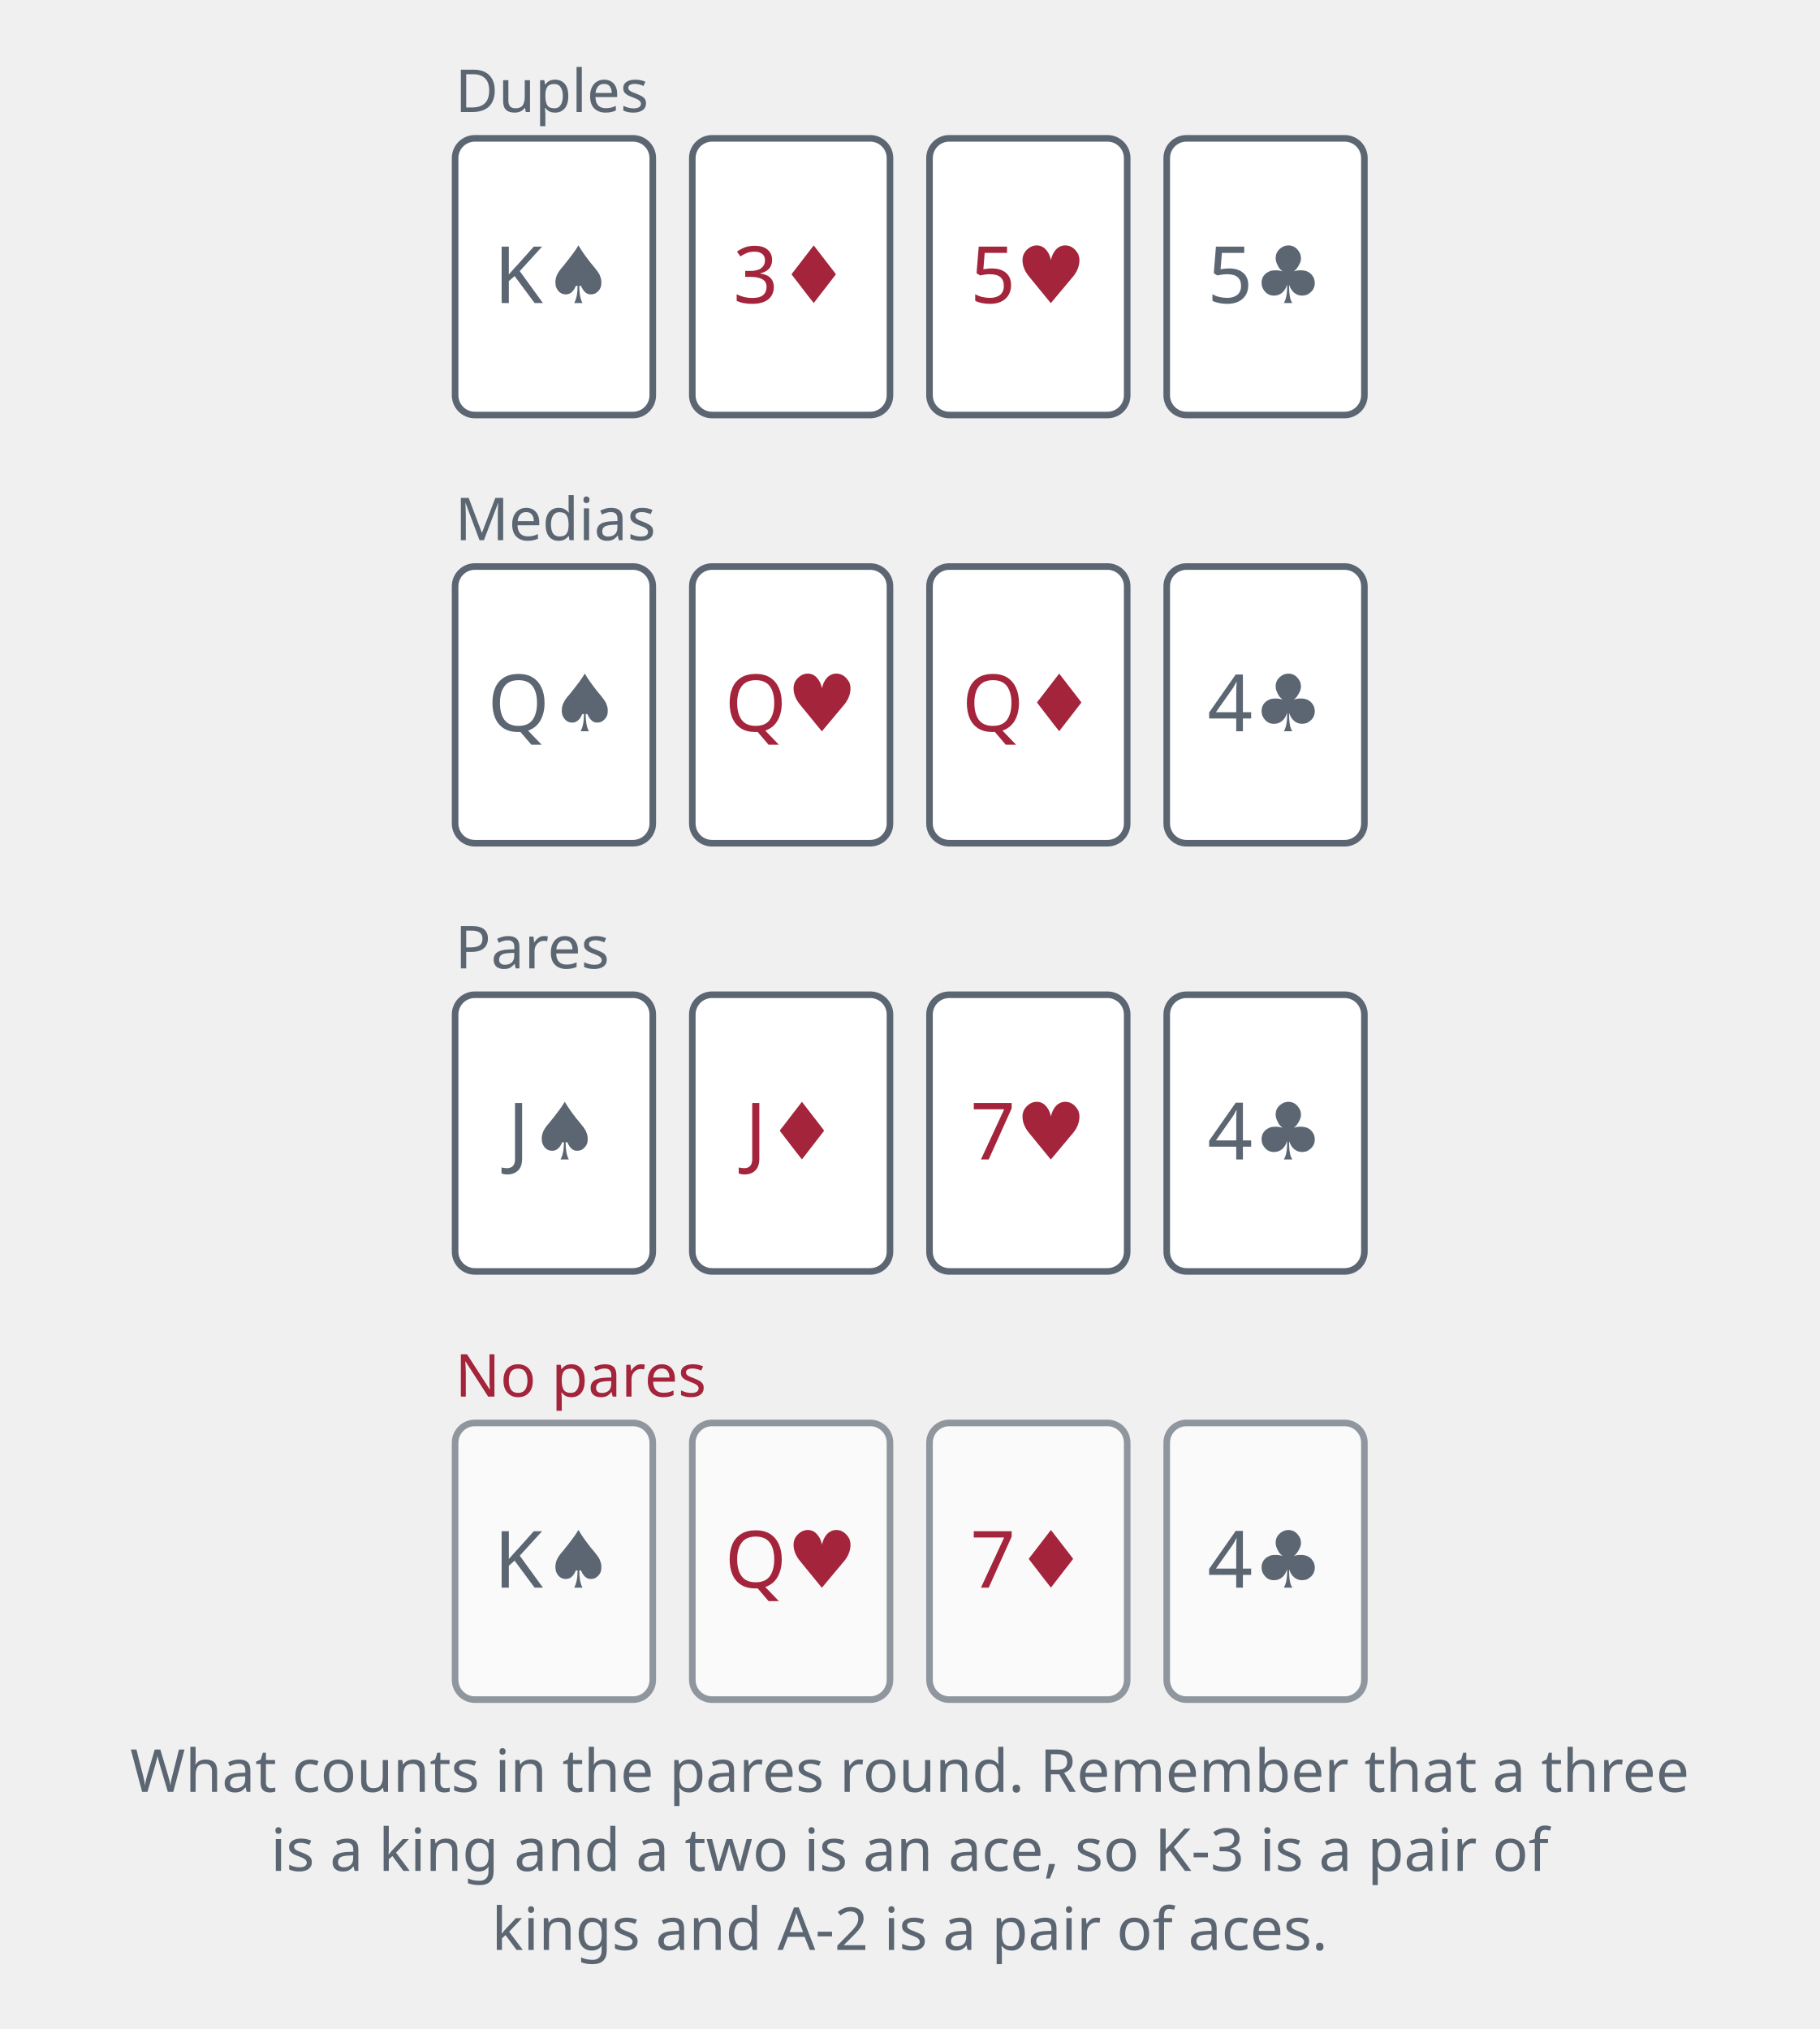
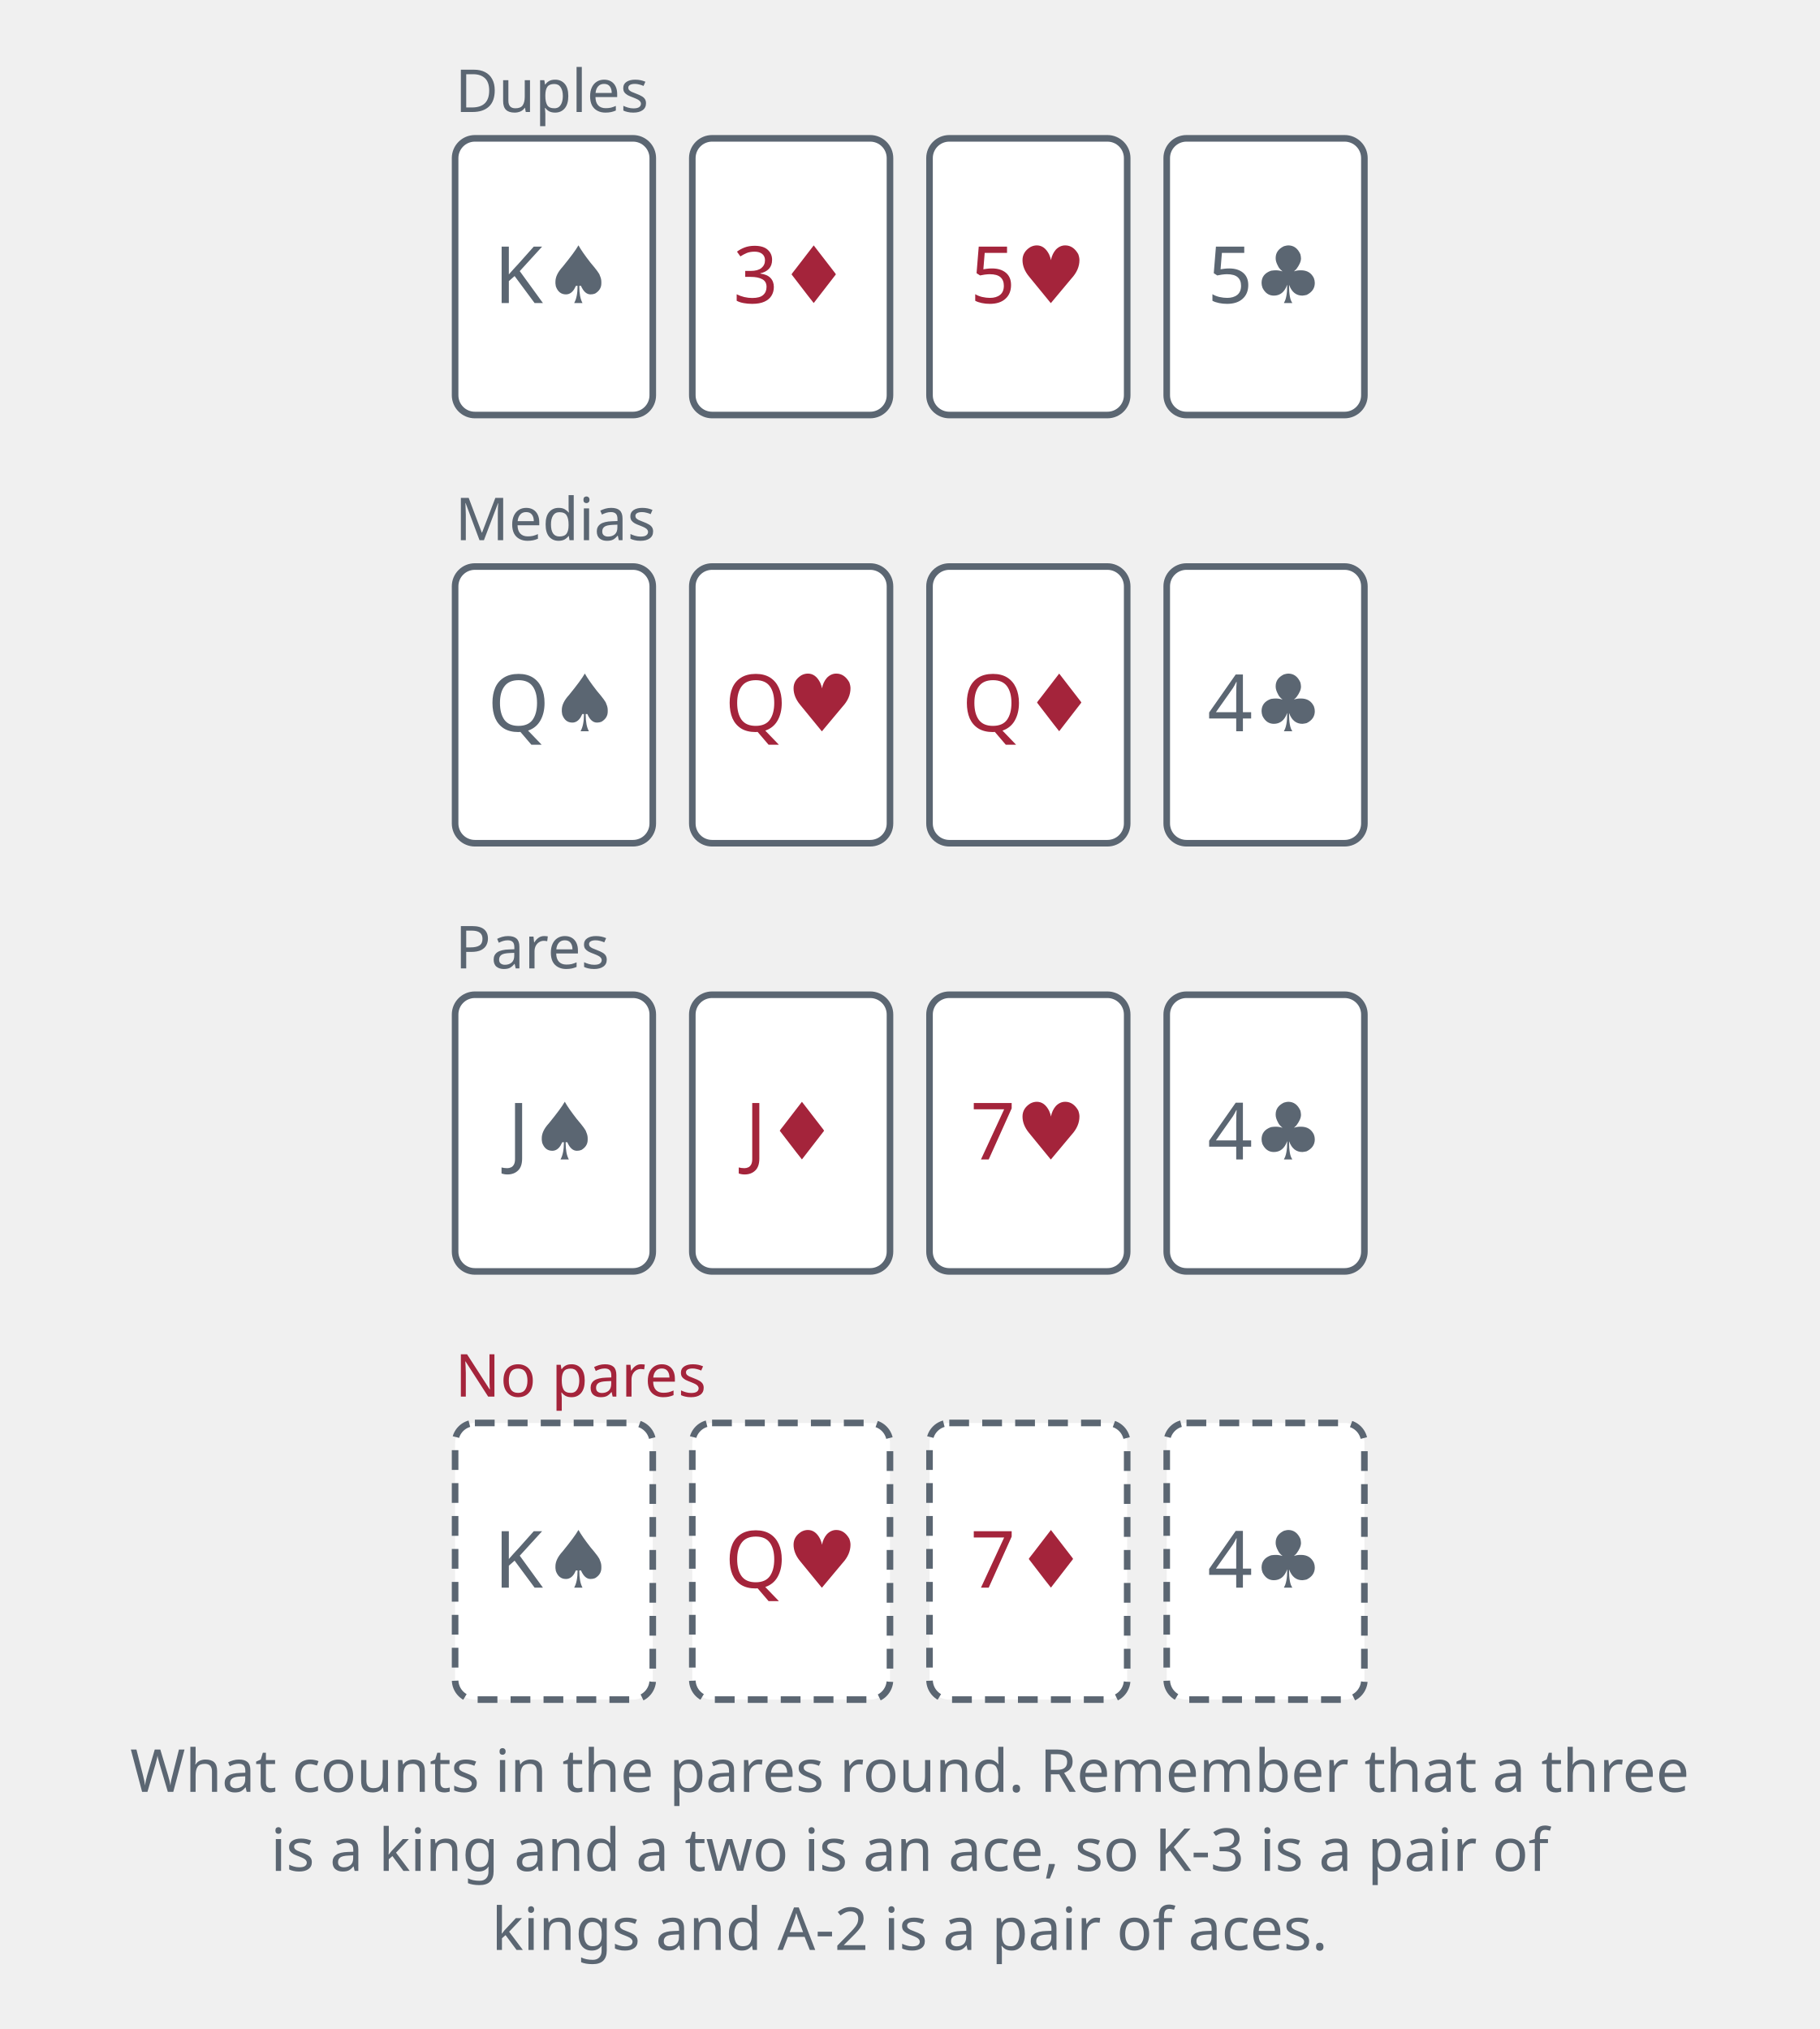
<svg xmlns="http://www.w3.org/2000/svg" viewBox="0 0 276 308" width="442" height="493" role="img" aria-label="Mus: What counts in the pares round. Remember that a three is a king and a two is an ace, so K-3 is a pair of kings and A-2 is a pair of aces.">
  <rect x="69.0" y="21.0" width="30" height="42" rx="3" fill="#ffffff" stroke="#5b6672" stroke-width="1" />
  <text x="84.0" y="46.0" text-anchor="middle" font-family="system-ui, sans-serif" font-size="12" fill="#5b6672">K♠</text>
  <rect x="105.0" y="21.0" width="30" height="42" rx="3" fill="#ffffff" stroke="#5b6672" stroke-width="1" />
  <text x="120.0" y="46.0" text-anchor="middle" font-family="system-ui, sans-serif" font-size="12" fill="#a4243b">3♦</text>
  <rect x="141.0" y="21.0" width="30" height="42" rx="3" fill="#ffffff" stroke="#5b6672" stroke-width="1" />
  <text x="156.0" y="46.0" text-anchor="middle" font-family="system-ui, sans-serif" font-size="12" fill="#a4243b">5♥</text>
  <rect x="177.0" y="21.0" width="30" height="42" rx="3" fill="#ffffff" stroke="#5b6672" stroke-width="1" />
  <text x="192.0" y="46.0" text-anchor="middle" font-family="system-ui, sans-serif" font-size="12" fill="#5b6672">5♣</text>
  <rect x="69.0" y="86.0" width="30" height="42" rx="3" fill="#ffffff" stroke="#5b6672" stroke-width="1" />
  <text x="84.0" y="111.0" text-anchor="middle" font-family="system-ui, sans-serif" font-size="12" fill="#5b6672">Q♠</text>
  <rect x="105.0" y="86.0" width="30" height="42" rx="3" fill="#ffffff" stroke="#5b6672" stroke-width="1" />
  <text x="120.0" y="111.0" text-anchor="middle" font-family="system-ui, sans-serif" font-size="12" fill="#a4243b">Q♥</text>
  <rect x="141.0" y="86.0" width="30" height="42" rx="3" fill="#ffffff" stroke="#5b6672" stroke-width="1" />
  <text x="156.0" y="111.0" text-anchor="middle" font-family="system-ui, sans-serif" font-size="12" fill="#a4243b">Q♦</text>
  <rect x="177.0" y="86.0" width="30" height="42" rx="3" fill="#ffffff" stroke="#5b6672" stroke-width="1" />
  <text x="192.0" y="111.0" text-anchor="middle" font-family="system-ui, sans-serif" font-size="12" fill="#5b6672">4♣</text>
  <rect x="69.0" y="151.0" width="30" height="42" rx="3" fill="#ffffff" stroke="#5b6672" stroke-width="1" />
  <text x="84.0" y="176.0" text-anchor="middle" font-family="system-ui, sans-serif" font-size="12" fill="#5b6672">J♠</text>
  <rect x="105.0" y="151.0" width="30" height="42" rx="3" fill="#ffffff" stroke="#5b6672" stroke-width="1" />
  <text x="120.0" y="176.0" text-anchor="middle" font-family="system-ui, sans-serif" font-size="12" fill="#a4243b">J♦</text>
  <rect x="141.0" y="151.0" width="30" height="42" rx="3" fill="#ffffff" stroke="#5b6672" stroke-width="1" />
  <text x="156.0" y="176.0" text-anchor="middle" font-family="system-ui, sans-serif" font-size="12" fill="#a4243b">7♥</text>
  <rect x="177.0" y="151.0" width="30" height="42" rx="3" fill="#ffffff" stroke="#5b6672" stroke-width="1" />
  <text x="192.0" y="176.0" text-anchor="middle" font-family="system-ui, sans-serif" font-size="12" fill="#5b6672">4♣</text>
-   <rect x="69.0" y="216.0" width="30" height="42" rx="3" fill="#ffffff" stroke="#5b6672" stroke-width="1" opacity="0.65" />
+   <rect x="69.0" y="216.0" width="30" height="42" rx="3" fill="#ffffff" stroke="#5b6672" stroke-width="1" stroke-dasharray="3 2" />
  <text x="84.0" y="241.0" text-anchor="middle" font-family="system-ui, sans-serif" font-size="12" fill="#5b6672">K♠</text>
-   <rect x="105.0" y="216.0" width="30" height="42" rx="3" fill="#ffffff" stroke="#5b6672" stroke-width="1" opacity="0.65" />
+   <rect x="105.0" y="216.0" width="30" height="42" rx="3" fill="#ffffff" stroke="#5b6672" stroke-width="1" stroke-dasharray="3 2" />
  <text x="120.0" y="241.0" text-anchor="middle" font-family="system-ui, sans-serif" font-size="12" fill="#a4243b">Q♥</text>
-   <rect x="141.0" y="216.0" width="30" height="42" rx="3" fill="#ffffff" stroke="#5b6672" stroke-width="1" opacity="0.65" />
+   <rect x="141.0" y="216.0" width="30" height="42" rx="3" fill="#ffffff" stroke="#5b6672" stroke-width="1" stroke-dasharray="3 2" />
  <text x="156.0" y="241.0" text-anchor="middle" font-family="system-ui, sans-serif" font-size="12" fill="#a4243b">7♦</text>
-   <rect x="177.0" y="216.0" width="30" height="42" rx="3" fill="#ffffff" stroke="#5b6672" stroke-width="1" opacity="0.65" />
+   <rect x="177.0" y="216.0" width="30" height="42" rx="3" fill="#ffffff" stroke="#5b6672" stroke-width="1" stroke-dasharray="3 2" />
  <text x="192.0" y="241.0" text-anchor="middle" font-family="system-ui, sans-serif" font-size="12" fill="#5b6672">4♣</text>
  <text x="69.0" y="17.0" font-family="system-ui, sans-serif" font-size="9" fill="#5b6672">Duples</text>
  <text x="69.0" y="82.0" font-family="system-ui, sans-serif" font-size="9" fill="#5b6672">Medias</text>
  <text x="69.0" y="147.0" font-family="system-ui, sans-serif" font-size="9" fill="#5b6672">Pares</text>
  <text x="69.0" y="212.0" font-family="system-ui, sans-serif" font-size="9" fill="#a4243b">No pares</text>
  <text x="138.0" y="272.0" text-anchor="middle" font-family="system-ui, sans-serif" font-size="9" fill="#5b6672">What counts in the pares round. Remember that a three</text>
  <text x="138.0" y="284.0" text-anchor="middle" font-family="system-ui, sans-serif" font-size="9" fill="#5b6672">is a king and a two is an ace, so K-3 is a pair of</text>
  <text x="138.0" y="296.0" text-anchor="middle" font-family="system-ui, sans-serif" font-size="9" fill="#5b6672">kings and A-2 is a pair of aces.</text>
</svg>
